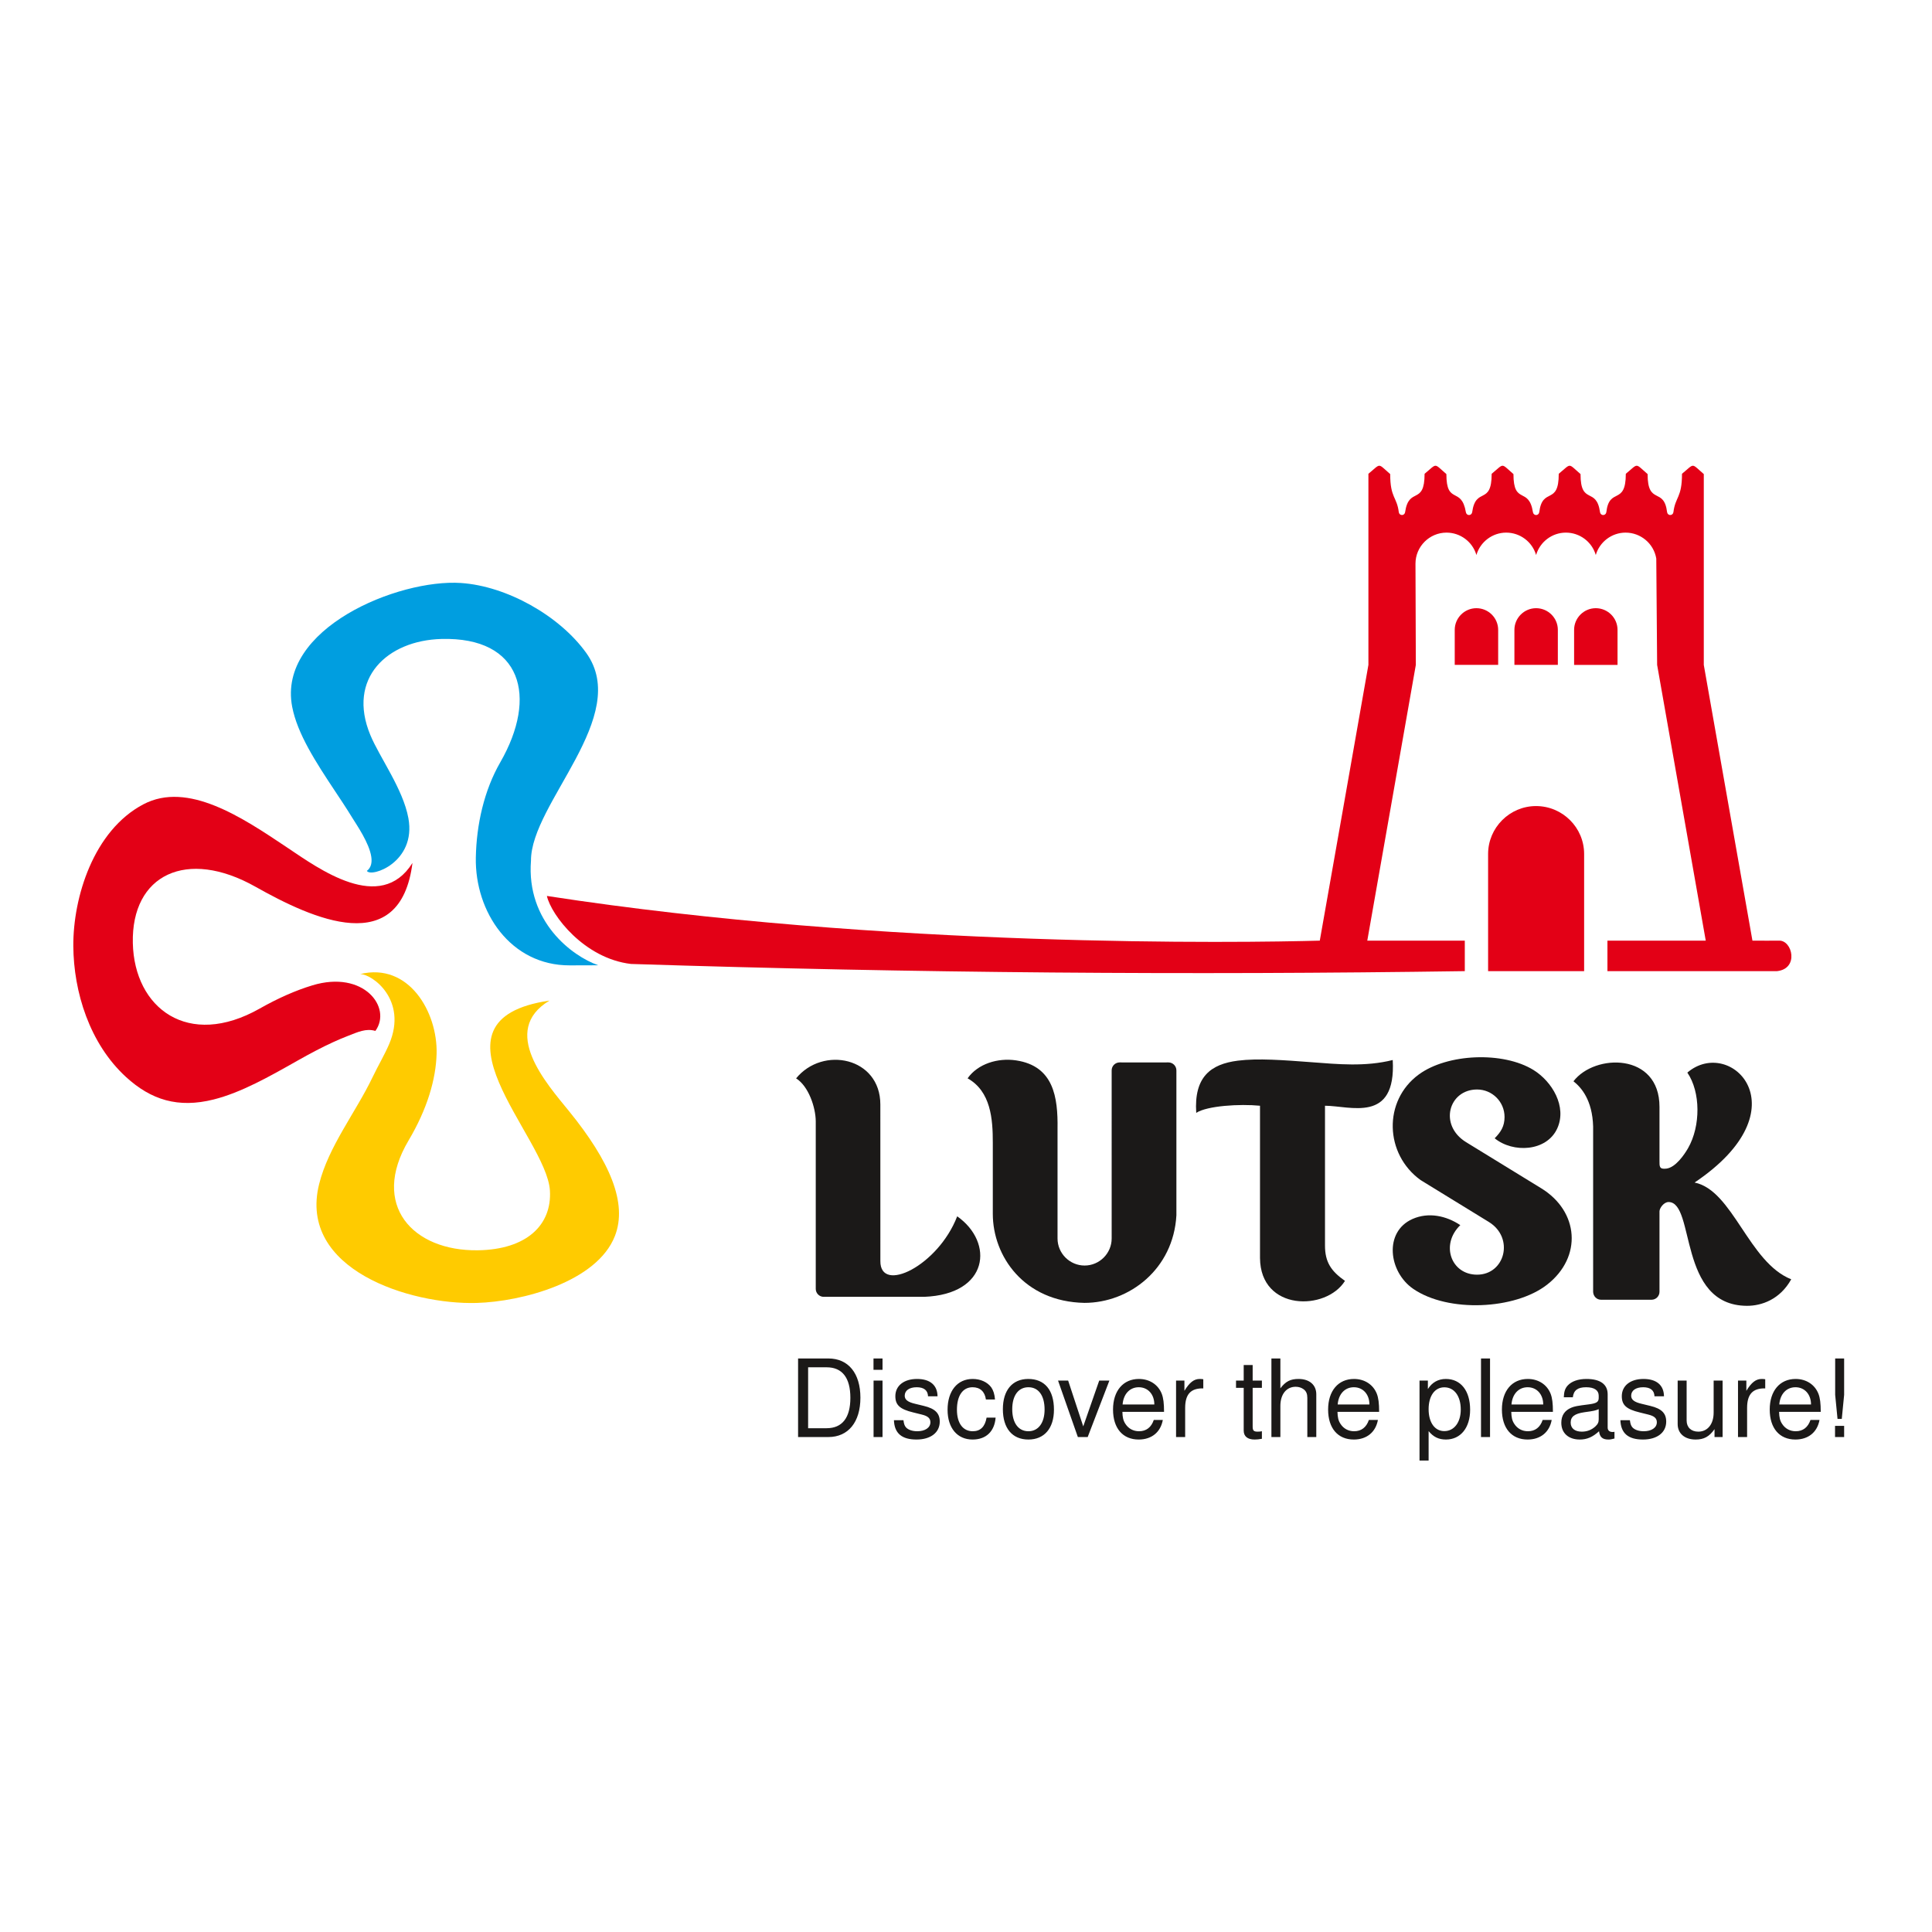
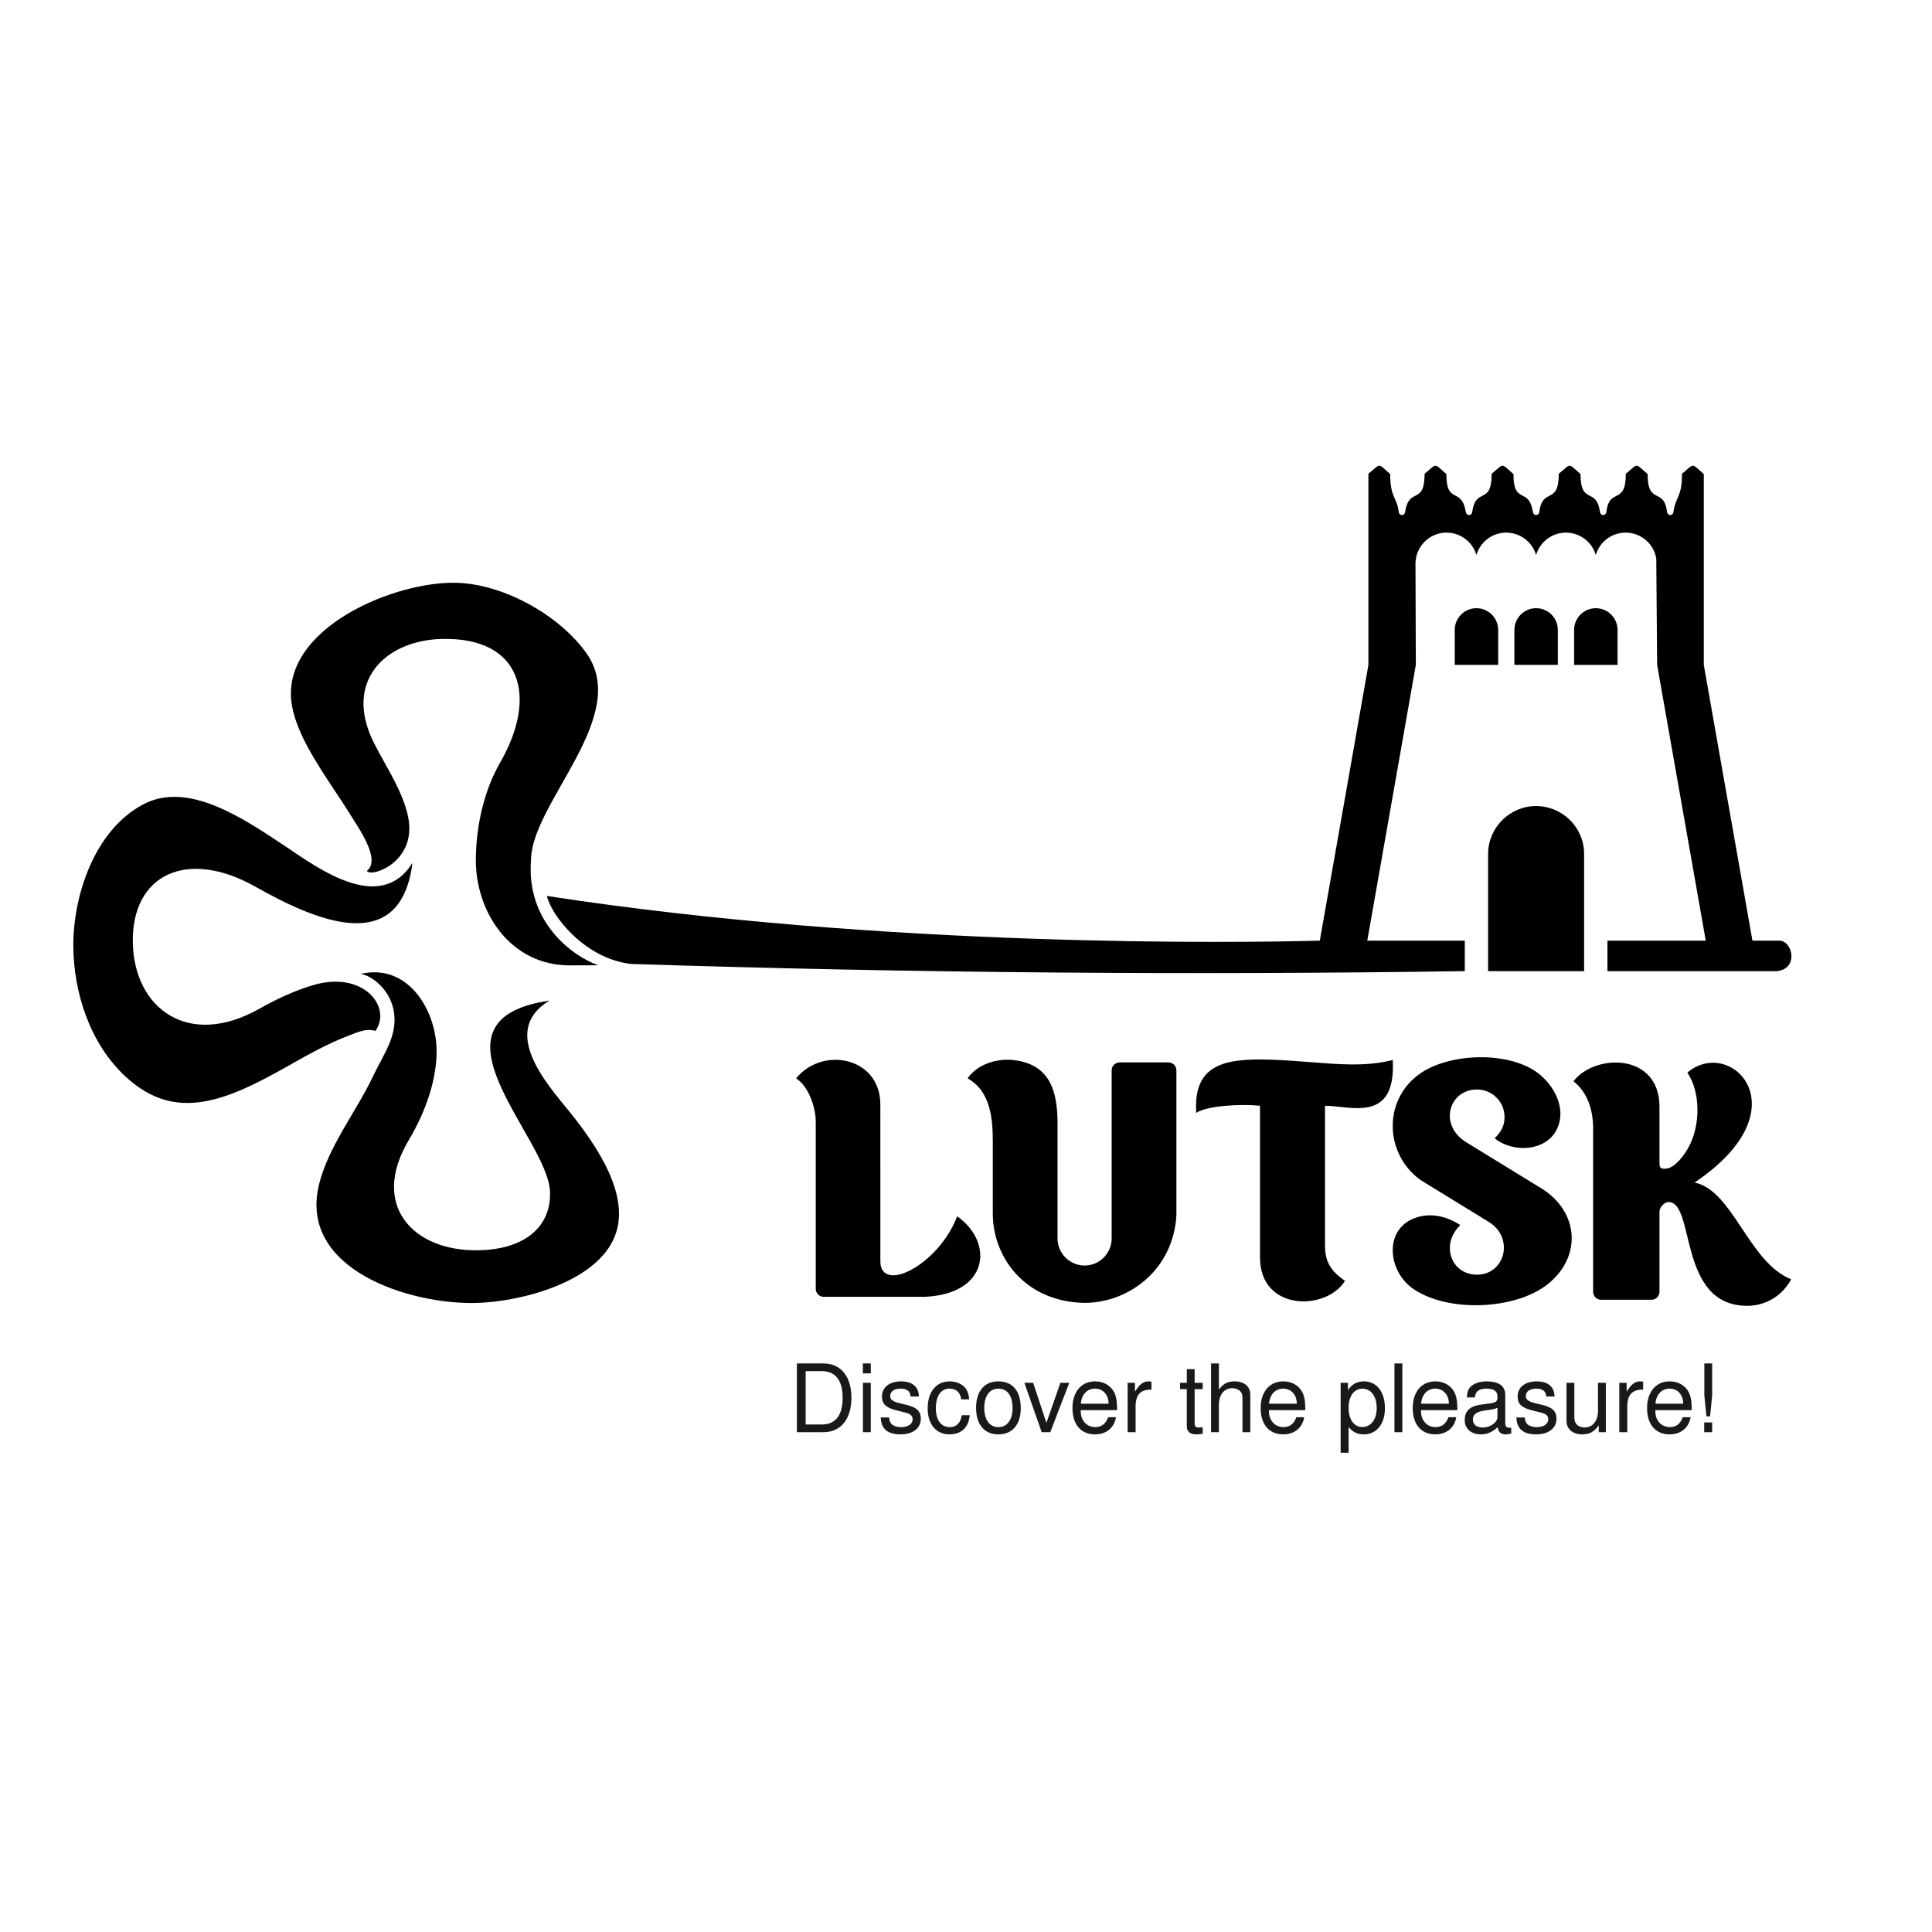
- <svg xmlns="http://www.w3.org/2000/svg" width="448px" height="448px" viewBox="0 0 448 448" version="1.1">
+ <svg xmlns="http://www.w3.org/2000/svg" width="512px" height="512px" viewBox="0 0 512 512" version="1.1">
  <g id="Page-1" stroke="none" stroke-width="1" fill="none" fill-rule="evenodd">
    <g id="purpose-any">
-       <rect id="Rectangle" fill="#FFFFFF" x="0" y="0" width="448" height="448" />
-       <g id="g6" transform="translate(17, 108)">
-         <g id="g8" transform="translate(0, -0)">
-           <path d="M129.296,115.525 C195.72,117.652 258.598,118.127 322.663,117.191 L322.663,110.118 L300.052,110.118 L311.309,46.178 L311.227,22.7 C311.227,18.744 314.465,15.506 318.421,15.506 C321.631,15.506 324.456,17.621 325.355,20.695 C326.248,17.641 329.07,15.506 332.262,15.506 C335.472,15.506 338.296,17.621 339.195,20.696 C340.088,17.641 342.909,15.506 346.102,15.506 C349.312,15.506 352.137,17.621 353.036,20.695 C353.928,17.641 356.751,15.506 359.943,15.506 C363.46,15.506 366.485,18.046 367.065,21.518 L367.262,46.177 L378.536,110.118 L355.739,110.118 L355.739,117.191 L395.084,117.191 C400.182,116.619 398.637,110.063 395.567,110.118 C393.595,110.153 392.12,110.118 389.363,110.118 L378.082,46.184 C378.082,31.433 378.082,16.682 378.082,1.931 C375.091,-0.625 376.047,-0.639 373.029,1.864 C373.029,7.451 371.496,7.134 371.037,10.76 C370.992,11.138 370.693,11.425 370.305,11.425 C369.915,11.425 369.621,11.14 369.573,10.761 C368.852,4.838 365.054,9.287 365.054,1.931 C362.063,-0.625 363.02,-0.64 360.001,1.864 C360.001,9.326 356.169,4.852 355.483,10.761 C355.437,11.139 355.14,11.425 354.751,11.425 C354.356,11.425 354.072,11.14 354.019,10.762 C353.185,4.776 349.5,9.266 349.5,1.931 C346.509,-0.626 347.466,-0.639 344.448,1.864 C344.465,9.301 340.683,4.819 339.93,10.754 C339.884,11.135 339.592,11.425 339.197,11.425 C338.8,11.425 338.524,11.142 338.465,10.766 C337.508,4.724 333.946,9.225 333.946,1.931 C330.955,-0.626 331.913,-0.638 328.894,1.864 C328.894,9.299 325.215,4.764 324.375,10.762 C324.321,11.14 324.038,11.425 323.643,11.425 C323.237,11.425 322.977,11.143 322.912,10.765 C321.879,4.693 318.392,9.201 318.392,1.931 C315.402,-0.626 316.358,-0.639 313.34,1.864 C313.34,9.29 309.695,4.75 308.821,10.761 C308.766,11.14 308.488,11.425 308.09,11.425 C307.709,11.425 307.398,11.139 307.358,10.762 C306.908,7.157 305.365,7.498 305.365,1.931 C302.374,-0.625 303.332,-0.64 300.313,1.864 L300.313,46.178 C296.846,65.839 292.528,90.46 289.038,110.118 C271.261,110.617 188.141,111.851 109.812,99.756 C110.822,104.212 118.447,114.236 129.296,115.525 L129.296,115.525 Z M339.18,78.914 C345.316,78.914 350.334,83.882 350.334,90.027 L350.334,117.191 L328.067,117.191 L328.067,90.027 C328.067,83.916 333.068,78.914 339.18,78.914 Z M339.194,33.03 C341.969,33.03 344.239,35.277 344.239,38.056 L344.239,46.177 L334.168,46.177 L334.168,38.056 C334.168,35.292 336.43,33.03 339.194,33.03 L339.194,33.03 Z M353.036,33.03 C355.811,33.03 358.08,35.277 358.08,38.056 L358.08,46.178 L348.01,46.178 L348.01,38.056 C348.01,35.293 350.272,33.03 353.036,33.03 L353.036,33.03 Z M325.355,33.03 C328.13,33.03 330.4,35.277 330.4,38.056 L330.4,46.177 L320.329,46.177 L320.329,38.056 C320.329,35.292 322.591,33.03 325.355,33.03 L325.355,33.03 Z" id="path10" fill="#E30016" />
-           <path d="M55.45,120.482 C51.528,121.67 47.422,123.49 43.205,125.879 C26.641,135.258 14.14,125.814 13.801,110.684 C13.447,94.785 26.308,88.64 42.239,97.621 C55.642,105.171 75.832,114.358 78.643,92.11 C71.202,103.943 56.951,93.459 49.522,88.483 C39.117,81.514 26.542,73.092 16.253,78.503 C4.681,84.59 -0.076,100.112 0.001,111.398 C0.074,121.982 3.748,133.986 12.231,141.751 C18.029,147.058 24.307,149.028 32.563,146.948 C38.923,145.346 45.474,141.636 51.975,137.954 C55.009,136.236 57.717,134.824 60.169,133.696 C61.456,133.104 62.684,132.584 63.862,132.135 C65.899,131.358 67.87,130.392 70.046,131.053 C73.973,125.622 67.339,116.883 55.45,120.482 L55.45,120.482 Z" id="path12" fill="#E30016" />
-           <path d="M121.735,115.834 C115.633,113.71 105.033,105.717 106.126,91.572 C106.086,78.263 129.496,58.119 118.942,43.408 C112.727,34.751 100.496,27.9 89.898,27.187 C75.38,26.211 47.28,37.711 50.749,55.882 C51.943,62.14 56.23,68.731 60.772,75.573 C61.728,77.014 63.169,79.152 64.705,81.654 C65.744,83.347 68.637,87.503 69.097,90.692 C69.29,92.031 69.055,93.2 68.073,93.945 C69.013,95.568 79.585,91.991 77.697,81.706 C76.456,74.948 71.037,67.646 68.879,62.452 C63.41,49.293 72.793,40.507 85.355,40.166 C104.012,39.659 107.757,53.568 99.007,68.765 C95.244,75.297 93.482,83.229 93.337,90.852 C93.099,103.463 101.387,115.894 115.128,115.855 C118.064,115.846 118.929,115.843 121.735,115.834 L121.735,115.834 Z" id="path14" fill="#009EE0" />
-           <path d="M66.517,117.872 C77.772,115.122 84.49,126.667 84.242,136.331 C84.09,142.256 82.073,149.161 77.732,156.472 C68.858,171.421 78.674,182.139 93.805,181.921 C105.148,181.757 111.008,176.027 110.516,168.056 C109.742,155.522 79.842,128.497 110.411,124.022 C98.81,130.997 109.717,143.225 114.915,149.616 C124.403,161.282 128.573,170.979 125.581,178.623 C121.419,189.257 104.01,193.838 93.508,194.133 C78.151,194.565 52.065,186.433 56.996,166.59 C59.171,157.84 65.498,149.935 69.407,141.758 C70.703,139.046 72.202,136.561 73.261,134.059 C77.566,123.883 69.351,117.885 66.517,117.872 L66.517,117.872 Z" id="path16" fill="#FFCB00" />
+       <rect id="Rectangle" fill="#FFFFFF" x="0" y="0" width="512" height="512" />
+       <g id="g6" transform="translate(19.42857, 123.4286)">
+         <g id="g8" fill="#000000">
+           <path d="M147.767,132.029 C223.68,134.46 295.541,135.003 368.757,133.933 L368.757,125.849 L342.916,125.849 L355.782,52.775 L355.688,25.943 C355.688,21.422 359.389,17.721 363.91,17.721 C367.578,17.721 370.806,20.138 371.834,23.652 C372.855,20.161 376.079,17.721 379.728,17.721 C383.396,17.721 386.624,20.138 387.652,23.653 C388.672,20.162 391.896,17.721 395.545,17.721 C399.214,17.721 402.442,20.138 403.47,23.652 C404.49,20.162 407.715,17.721 411.363,17.721 C415.383,17.721 418.84,20.624 419.502,24.592 L419.728,52.774 L432.613,125.849 L406.559,125.849 L406.559,133.933 L451.524,133.933 C457.351,133.279 455.585,125.786 452.077,125.849 C449.822,125.889 448.137,125.849 444.987,125.849 L432.094,52.782 C432.094,35.923 432.094,19.065 432.094,2.207 C428.675,-0.714 429.768,-0.731 426.319,2.131 C426.319,8.516 424.567,8.153 424.042,12.297 C423.991,12.729 423.649,13.057 423.206,13.057 C422.759,13.057 422.424,12.731 422.369,12.299 C421.545,5.529 417.205,10.613 417.205,2.207 C413.786,-0.714 414.88,-0.731 411.43,2.131 C411.43,10.659 407.05,5.545 406.266,12.298 C406.213,12.73 405.874,13.057 405.43,13.057 C404.978,13.057 404.654,12.731 404.593,12.299 C403.64,5.458 399.428,10.59 399.428,2.207 C396.01,-0.715 397.104,-0.73 393.655,2.131 C393.675,10.629 389.352,5.507 388.492,12.29 C388.439,12.725 388.105,13.057 387.654,13.057 C387.2,13.057 386.885,12.734 386.817,12.304 C385.724,5.399 381.653,10.542 381.653,2.207 C378.234,-0.716 379.329,-0.73 375.879,2.131 C375.879,10.627 371.674,5.445 370.714,12.3 C370.653,12.732 370.329,13.057 369.878,13.057 C369.414,13.057 369.116,12.735 369.042,12.302 C367.862,5.364 363.877,10.515 363.877,2.207 C360.46,-0.715 361.552,-0.731 358.103,2.131 C358.103,10.617 353.937,5.428 352.938,12.299 C352.875,12.731 352.558,13.057 352.102,13.057 C351.667,13.057 351.312,12.73 351.267,12.3 C350.752,8.18 348.989,8.569 348.989,2.207 C345.57,-0.714 346.665,-0.731 343.215,2.131 L343.215,52.775 C339.252,75.245 334.317,103.383 330.33,125.849 C310.012,126.419 215.018,127.83 125.499,114.007 C126.654,119.1 135.368,130.556 147.767,132.029 L147.767,132.029 Z M387.635,90.187 C394.647,90.187 400.381,95.865 400.381,102.888 L400.381,133.933 L374.934,133.933 L374.934,102.888 C374.934,95.904 380.649,90.187 387.635,90.187 Z M387.65,37.749 C390.822,37.749 393.416,40.317 393.416,43.493 L393.416,52.774 L381.906,52.774 L381.906,43.493 C381.906,40.334 384.491,37.749 387.65,37.749 L387.65,37.749 Z M403.47,37.749 C406.642,37.749 409.235,40.317 409.235,43.493 L409.235,52.775 L397.726,52.775 L397.726,43.493 C397.726,40.334 400.31,37.749 403.47,37.749 L403.47,37.749 Z M371.835,37.749 C375.006,37.749 377.6,40.317 377.6,43.493 L377.6,52.774 L366.091,52.774 L366.091,43.493 C366.091,40.334 368.675,37.749 371.835,37.749 L371.835,37.749 Z" id="path10" />
+           <path d="M63.371,137.693 C58.889,139.051 54.197,141.132 49.377,143.862 C30.447,154.581 16.16,143.787 15.772,126.497 C15.367,108.326 30.067,101.303 48.273,111.567 C63.591,120.196 86.665,130.695 89.877,105.269 C81.374,118.792 65.087,106.811 56.597,101.124 C44.705,93.158 30.334,83.533 18.575,89.717 C5.35,96.675 -0.087,114.414 0.001,127.312 C0.084,139.408 4.284,153.127 13.978,162.001 C20.604,168.066 27.78,170.318 37.215,167.941 C44.483,166.109 51.97,161.87 59.4,157.662 C62.867,155.698 65.962,154.085 68.764,152.796 C70.236,152.119 71.639,151.525 72.985,151.011 C75.313,150.123 77.565,149.019 80.053,149.775 C84.541,143.568 76.959,133.58 63.371,137.693 L63.371,137.693 Z" id="path12" />
+           <path d="M139.126,132.381 C132.152,129.954 120.038,120.82 121.287,104.653 C121.242,89.443 147.995,66.422 135.933,49.609 C128.831,39.716 114.853,31.886 102.741,31.071 C86.148,29.955 54.035,43.098 57.999,63.865 C59.364,71.017 64.263,78.549 69.453,86.369 C70.546,88.016 72.193,90.46 73.949,93.319 C75.136,95.253 78.443,100.003 78.968,103.648 C79.189,105.179 78.92,106.515 77.798,107.366 C78.872,109.221 90.954,105.132 88.796,93.379 C87.378,85.655 81.185,77.31 78.718,71.373 C72.469,56.335 83.192,46.294 97.548,45.904 C118.871,45.325 123.15,61.22 113.15,78.588 C108.851,86.054 106.836,95.119 106.671,103.831 C106.398,118.244 115.87,132.45 131.575,132.406 C134.93,132.395 135.919,132.392 139.126,132.381 L139.126,132.381 Z" id="path14" />
+           <path d="M76.019,134.711 C88.882,131.567 96.56,144.762 96.276,155.807 C96.103,162.578 93.798,170.47 88.836,178.825 C78.694,195.91 89.913,208.158 107.205,207.91 C120.169,207.723 126.867,201.174 126.304,192.064 C125.42,177.74 91.248,146.853 126.184,141.74 C112.925,149.711 125.391,163.686 131.331,170.99 C142.175,184.322 146.94,195.404 143.522,204.14 C138.765,216.293 118.868,221.529 106.866,221.866 C89.315,222.359 59.503,213.066 65.138,190.389 C67.624,180.389 74.855,171.354 79.322,162.009 C80.803,158.91 82.516,156.07 83.726,153.21 C88.647,141.581 79.258,134.725 76.019,134.711 L76.019,134.711 Z" id="path16" />
        </g>
        <text id="tspan20" fill="#1B1918" fill-rule="nonzero" font-family="Helvetica" font-size="25" font-weight="normal">
-           <tspan x="165.843" y="225.23">Discover the pleasure!</tspan>
+           <tspan x="189.534" y="256.12">Discover the pleasure!</tspan>
        </text>
-         <g id="g22" transform="translate(167.6026, 137.1552)" fill="#1B1918">
-           <path d="M144.372,4.015 C150.992,-0.855 163.937,-1.401 170.99,2.961 C175.287,5.619 178.81,11.433 176.497,16.514 C174.055,21.878 166.266,22.279 161.99,18.797 C163.432,17.33 164.278,16.009 164.278,13.858 C164.278,10.336 161.426,7.482 157.903,7.482 C151.332,7.482 148.944,15.756 155.381,19.707 C161.186,23.271 166.992,26.835 172.798,30.398 C181.494,35.736 182.387,46.299 174.144,52.737 C166.713,58.541 151.204,59.261 143.12,53.722 C137.366,49.779 136.245,40.46 142.951,37.501 C146.653,35.868 150.767,36.757 154.018,38.935 C149.348,43.432 151.874,50.422 157.903,50.422 C164.393,50.422 166.616,41.868 160.624,38.19 C155.353,34.955 150.082,31.72 144.811,28.484 C136.471,22.461 136.078,10.115 144.372,4.015 L144.372,4.015 Z" id="path24" />
-           <path d="M66.857,56.961 C77.331,56.961 87.507,49.073 88.185,36.647 L88.185,3.072 C88.198,2.043 87.369,1.202 86.34,1.202 C82.877,1.22 78.482,1.216 75.02,1.202 C74.001,1.202 73.174,2.028 73.174,3.048 L73.175,42.027 C73.175,45.477 70.351,48.302 66.899,48.302 C63.447,48.302 60.623,45.478 60.623,42.027 L60.623,16.591 C60.731,9.287 59.736,2.046 51.026,0.733 C46.775,0.092 42.143,1.515 39.766,4.893 C45.15,7.911 45.624,14.308 45.613,19.831 L45.613,36.307 C45.613,46.135 52.837,56.686 66.857,56.961 Z" id="path26" />
-           <path d="M92.783,12.9 C95.325,11.248 102.877,10.79 107.572,11.248 L107.572,46.553 C107.661,58.939 122.926,58.862 127.276,51.86 C124.1,49.63 122.636,47.554 122.643,43.639 L122.643,11.248 C128.437,11.248 139.173,15.464 138.35,0.645 C131.985,2.247 125.593,1.614 119.57,1.158 C113.005,0.661 107.05,0.211 102.449,0.794 C96.098,1.598 92.243,4.581 92.783,12.9 L92.783,12.9 Z" id="path28" />
-           <path d="M0,4.902 C2.894,6.716 4.528,11.613 4.558,14.841 L4.558,53.714 C4.558,54.734 5.384,55.56 6.403,55.56 L29.688,55.56 C44.72,54.995 45.964,42.96 37.356,36.889 C32.916,48.408 19.466,54.908 19.541,47.252 L19.535,10.957 C19.535,0.015 6.191,-2.689 0,4.902 L0,4.902 Z" id="path30" />
-           <path d="M200.206,23.964 L200.206,11.524 C200.226,-1.097 185.203,-0.894 180.259,5.576 C182.062,6.995 184.648,9.917 184.82,16.08 L184.821,54.43 C184.869,55.441 185.641,56.234 186.666,56.234 L198.36,56.234 C199.379,56.234 200.206,55.408 200.206,54.388 L200.206,35.761 C200.202,34.962 201.243,33.565 202.321,33.576 C208.563,33.639 204.392,57.55 220.458,57.644 C223.871,57.664 228.151,56.177 230.756,51.493 C220.858,47.576 217.246,30.869 208.343,29.056 C233.763,11.973 216.626,-4.979 206.666,3.565 C209.752,8.064 209.775,15.941 206.836,21.079 C205.936,22.65 203.923,25.563 201.814,25.826 C200.12,26.038 200.206,25.303 200.206,23.964 L200.206,23.964 Z" id="path32" />
+         <g id="g22" transform="translate(191.5459, 156.7488)" fill="#000000">
+           <path d="M164.996,4.588 C172.563,-0.977 187.356,-1.601 195.417,3.384 C200.328,6.422 204.355,13.066 201.711,18.873 C198.92,25.003 190.018,25.462 185.132,21.482 C186.779,19.806 187.747,18.296 187.747,15.838 C187.747,11.812 184.487,8.551 180.46,8.551 C172.951,8.551 170.221,18.007 177.578,22.523 C184.213,26.595 190.848,30.668 197.483,34.741 C207.422,40.841 208.442,52.913 199.021,60.271 C190.529,66.904 172.805,67.727 163.566,61.397 C156.99,56.891 155.709,46.24 163.373,42.859 C167.603,40.992 172.305,42.008 176.02,44.498 C170.684,49.636 173.57,57.625 180.46,57.625 C187.878,57.625 190.418,47.849 183.57,43.646 C177.546,39.949 171.522,36.251 165.498,32.554 C155.967,25.67 155.518,11.56 164.996,4.588 L164.996,4.588 Z" id="path24" />
+           <path d="M76.408,65.099 C88.378,65.099 100.007,56.083 100.783,41.882 L100.783,3.51 C100.798,2.335 99.85,1.374 98.674,1.374 C94.717,1.394 89.694,1.39 85.737,1.374 C84.572,1.374 83.628,2.318 83.628,3.483 L83.628,48.03 C83.628,51.974 80.401,55.203 76.456,55.203 C72.511,55.203 69.284,51.975 69.284,48.03 L69.284,18.961 C69.407,10.613 68.27,2.339 58.315,0.837 C53.457,0.105 48.163,1.731 45.446,5.592 C51.6,9.041 52.141,16.352 52.129,22.664 L52.129,41.493 C52.129,52.725 60.385,64.784 76.408,65.099 Z" id="path26" />
+           <path d="M106.037,14.742 C108.943,12.854 117.573,12.331 122.939,12.854 L122.939,53.204 C123.041,67.359 140.487,67.271 145.459,59.269 C141.829,56.72 140.155,54.348 140.164,49.873 L140.164,12.854 C146.785,12.855 159.055,17.673 158.114,0.737 C150.84,2.568 143.535,1.845 136.652,1.324 C129.149,0.756 122.343,0.241 117.085,0.907 C109.826,1.826 105.421,5.236 106.037,14.742 L106.037,14.742 Z" id="path28" />
+           <path d="M0,5.602 C3.307,7.675 5.175,13.272 5.209,16.962 L5.209,61.388 C5.209,62.553 6.153,63.497 7.318,63.497 L33.929,63.497 C51.109,62.851 52.53,49.097 42.693,42.158 C37.619,55.324 22.247,62.752 22.333,54.002 L22.326,12.522 C22.326,0.018 7.075,-3.073 0,5.602 L0,5.602 Z" id="path30" />
+           <path d="M228.806,27.388 L228.806,13.17 C228.829,-1.254 211.661,-1.022 206.01,6.372 C208.071,7.994 211.027,11.334 211.223,18.377 L211.224,62.205 C211.279,63.361 212.161,64.267 213.333,64.267 L226.697,64.267 C227.862,64.267 228.806,63.323 228.806,62.158 L228.806,40.87 C228.803,39.956 229.992,38.36 231.224,38.372 C238.357,38.445 233.59,65.771 251.952,65.879 C255.853,65.901 260.744,64.202 263.721,58.849 C252.41,54.373 248.281,35.279 238.107,33.207 C267.157,13.684 247.572,-5.69 236.19,4.074 C239.717,9.216 239.743,18.218 236.384,24.091 C235.356,25.885 233.055,29.214 230.644,29.515 C228.709,29.757 228.806,28.918 228.806,27.388 L228.806,27.388 Z" id="path32" />
        </g>
      </g>
    </g>
  </g>
</svg>
